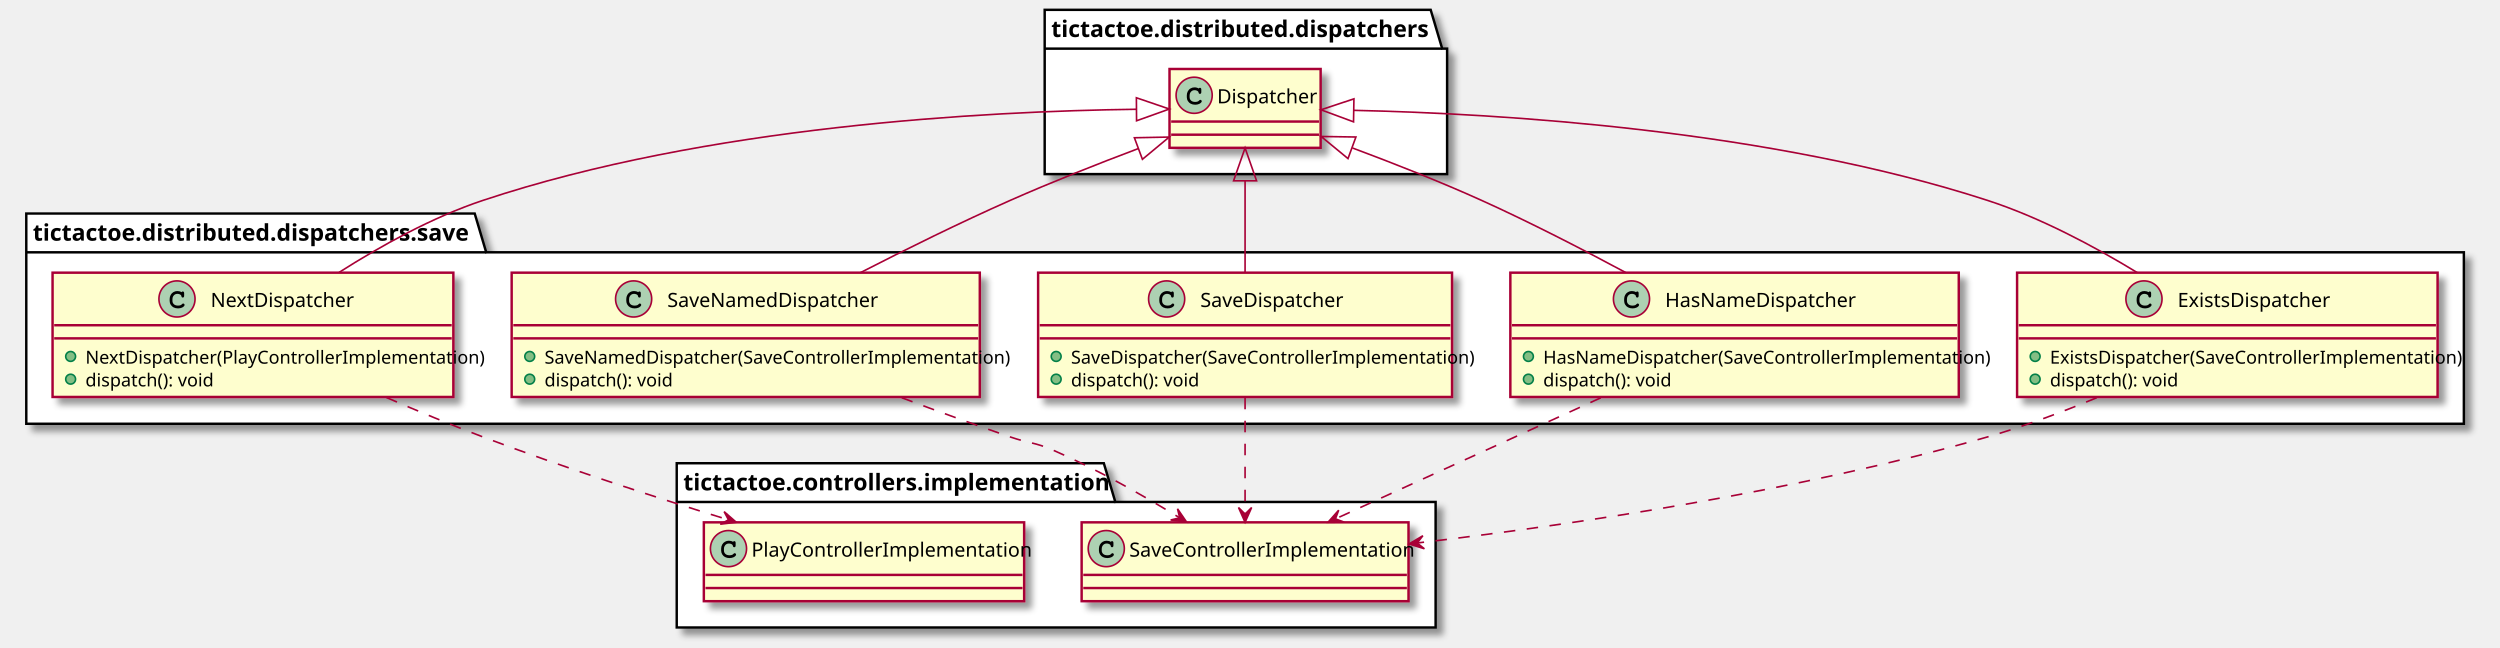
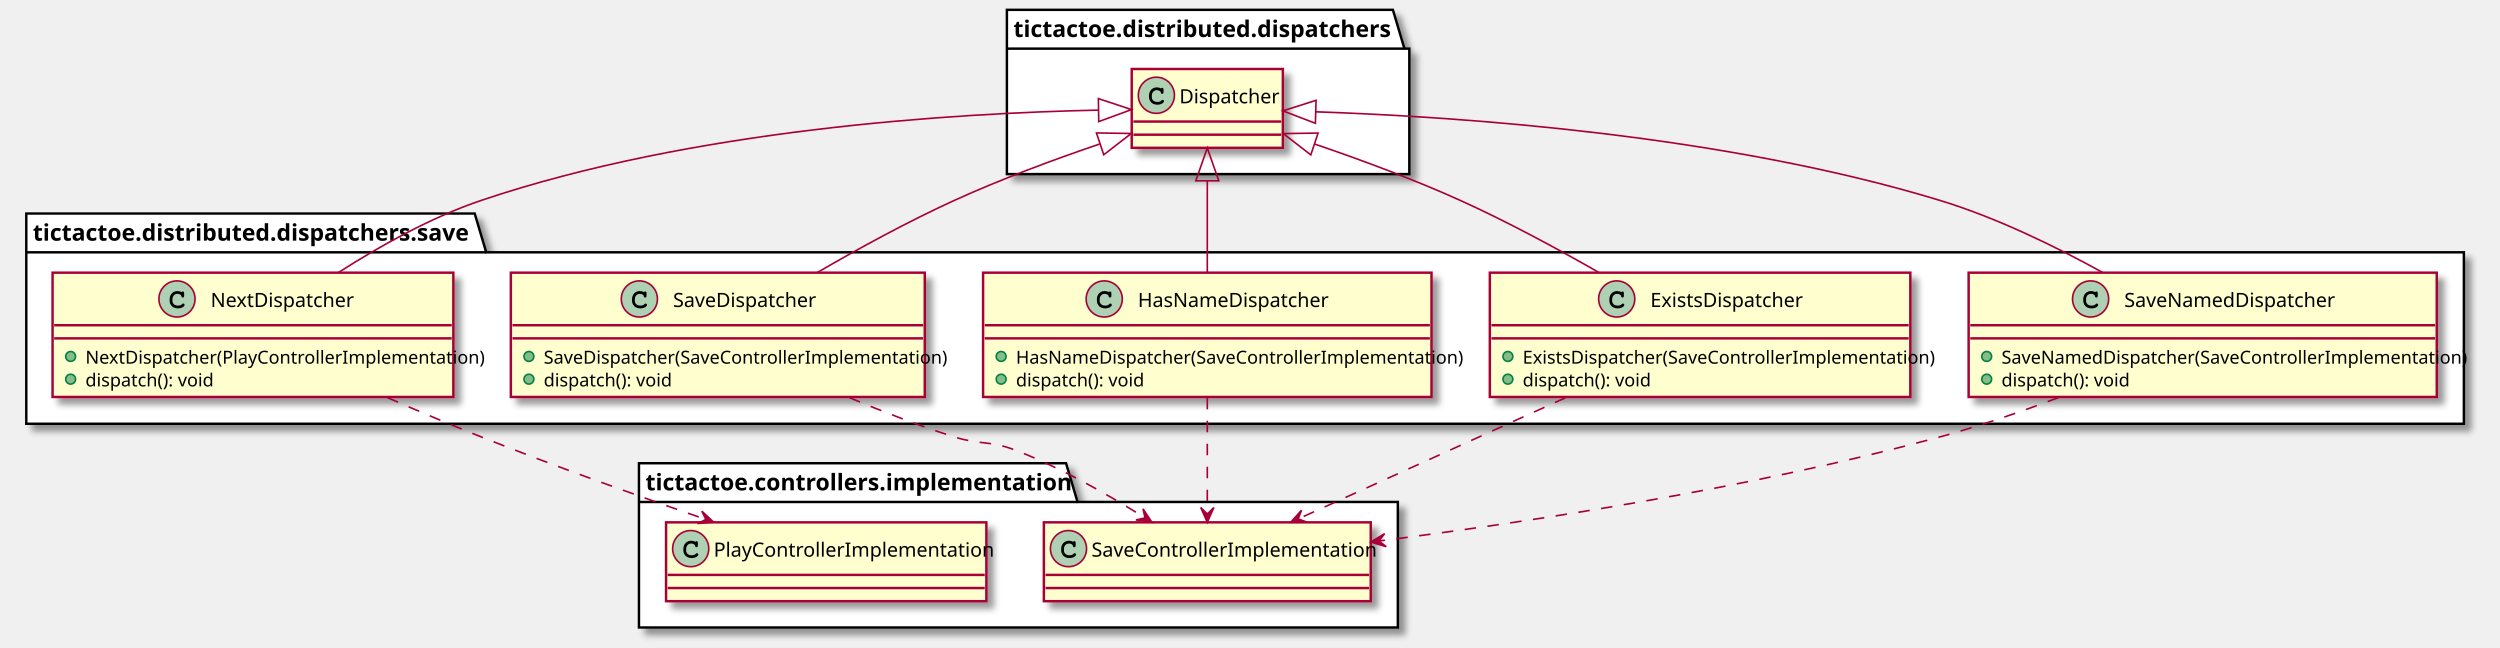
<svg xmlns="http://www.w3.org/2000/svg" contentScriptType="application/ecmascript" contentStyleType="text/css" height="394px" preserveAspectRatio="none" style="width:1522px;height:394px;" version="1.1" viewBox="0 0 1522 394" width="1522px" zoomAndPan="magnify">
  <defs>
    <filter height="300%" id="f1mx7uca6vzcs5" width="300%" x="-1" y="-1">
      <feGaussianBlur result="blurOut" stdDeviation="2.0" />
      <feColorMatrix in="blurOut" result="blurOut2" type="matrix" values="0 0 0 0 0 0 0 0 0 0 0 0 0 0 0 0 0 0 .4 0" />
      <feOffset dx="4.0" dy="4.0" in="blurOut2" result="blurOut3" />
      <feBlend in="SourceGraphic" in2="blurOut3" mode="normal" />
    </filter>
  </defs>
  <g>
    <polygon fill="#FFFFFF" filter="url(#f1mx7uca6vzcs5)" points="16,130,289,130,296,153.609,1500,153.609,1500,258,16,258,16,130" style="stroke: #000000; stroke-width: 1.5;" />
    <line style="stroke: #000000; stroke-width: 1.5;" x1="16" x2="296" y1="153.609" y2="153.609" />
    <text fill="#000000" font-family="sans-serif" font-size="14" font-weight="bold" lengthAdjust="spacingAndGlyphs" textLength="267" x="20" y="146.533">tictactoe.distributed.dispatchers.save</text>
-     <polygon fill="#FFFFFF" filter="url(#f1mx7uca6vzcs5)" points="636,6,871,6,878,29.609,881,29.609,881,106,636,106,636,6" style="stroke: #000000; stroke-width: 1.5;" />
-     <line style="stroke: #000000; stroke-width: 1.5;" x1="636" x2="878" y1="29.609" y2="29.609" />
-     <text fill="#000000" font-family="sans-serif" font-size="14" font-weight="bold" lengthAdjust="spacingAndGlyphs" textLength="229" x="640" y="22.533">tictactoe.distributed.dispatchers</text>
-     <polygon fill="#FFFFFF" filter="url(#f1mx7uca6vzcs5)" points="412,282,672,282,679,305.609,874,305.609,874,382,412,382,412,282" style="stroke: #000000; stroke-width: 1.5;" />
-     <line style="stroke: #000000; stroke-width: 1.5;" x1="412" x2="679" y1="305.609" y2="305.609" />
-     <text fill="#000000" font-family="sans-serif" font-size="14" font-weight="bold" lengthAdjust="spacingAndGlyphs" textLength="254" x="416" y="298.533">tictactoe.controllers.implementation</text>
-     <rect fill="#FEFECE" filter="url(#f1mx7uca6vzcs5)" height="75.672" id="tictactoe.distributed.dispatchers.save.ExistsDispatcher" style="stroke: #A80036; stroke-width: 1.5;" width="256" x="1228" y="166" />
-     <ellipse cx="1305.25" cy="182" fill="#ADD1B2" rx="11" ry="11" style="stroke: #A80036; stroke-width: 1.0;" />
-     <path d="M1308.016,177.875 Q1308.172,177.656 1308.359,177.547 Q1308.547,177.438 1308.766,177.438 Q1309.141,177.438 1309.375,177.703 Q1309.609,177.953 1309.609,178.562 L1309.609,180.016 Q1309.609,180.625 1309.375,180.891 Q1309.141,181.156 1308.766,181.156 Q1308.422,181.156 1308.219,180.953 Q1308.016,180.766 1307.906,180.25 Q1307.859,179.891 1307.672,179.703 Q1307.344,179.328 1306.734,179.109 Q1306.125,178.891 1305.5,178.891 Q1304.734,178.891 1304.094,179.219 Q1303.469,179.547 1302.969,180.297 Q1302.484,181.047 1302.484,182.078 L1302.484,183.172 Q1302.484,184.406 1303.375,185.234 Q1304.266,186.047 1305.859,186.047 Q1306.797,186.047 1307.453,185.797 Q1307.844,185.641 1308.266,185.203 Q1308.531,184.938 1308.672,184.859 Q1308.828,184.781 1309.031,184.781 Q1309.359,184.781 1309.609,185.047 Q1309.875,185.297 1309.875,185.641 Q1309.875,185.984 1309.531,186.391 Q1309.031,186.969 1308.234,187.297 Q1307.156,187.75 1305.859,187.75 Q1304.344,187.75 1303.141,187.125 Q1302.156,186.625 1301.469,185.562 Q1300.781,184.484 1300.781,183.203 L1300.781,182.047 Q1300.781,180.719 1301.391,179.578 Q1302.016,178.422 1303.109,177.812 Q1304.203,177.188 1305.438,177.188 Q1306.172,177.188 1306.812,177.359 Q1307.469,177.516 1308.016,177.875 Z " />
-     <text fill="#000000" font-family="sans-serif" font-size="12" lengthAdjust="spacingAndGlyphs" textLength="93" x="1325.75" y="186.91">ExistsDispatcher</text>
-     <line style="stroke: #A80036; stroke-width: 1.5;" x1="1229" x2="1483" y1="198" y2="198" />
-     <line style="stroke: #A80036; stroke-width: 1.5;" x1="1229" x2="1483" y1="206" y2="206" />
-     <ellipse cx="1239" cy="217" fill="#84BE84" rx="3" ry="3" style="stroke: #038048; stroke-width: 1.0;" />
-     <text fill="#000000" font-family="sans-serif" font-size="11" lengthAdjust="spacingAndGlyphs" textLength="230" x="1248" y="221.419">ExistsDispatcher(SaveControllerImplementation)</text>
-     <ellipse cx="1239" cy="230.836" fill="#84BE84" rx="3" ry="3" style="stroke: #038048; stroke-width: 1.0;" />
-     <text fill="#000000" font-family="sans-serif" font-size="11" lengthAdjust="spacingAndGlyphs" textLength="75" x="1248" y="235.255">dispatch(): void</text>
-     <rect fill="#FEFECE" filter="url(#f1mx7uca6vzcs5)" height="75.672" id="tictactoe.distributed.dispatchers.save.HasNameDispatcher" style="stroke: #A80036; stroke-width: 1.5;" width="273" x="919.5" y="166" />
-     <ellipse cx="993.25" cy="182" fill="#ADD1B2" rx="11" ry="11" style="stroke: #A80036; stroke-width: 1.0;" />
-     <path d="M996.016,177.875 Q996.172,177.656 996.359,177.547 Q996.547,177.438 996.766,177.438 Q997.141,177.438 997.375,177.703 Q997.609,177.953 997.609,178.562 L997.609,180.016 Q997.609,180.625 997.375,180.891 Q997.141,181.156 996.766,181.156 Q996.422,181.156 996.219,180.953 Q996.016,180.766 995.906,180.25 Q995.859,179.891 995.672,179.703 Q995.344,179.328 994.734,179.109 Q994.125,178.891 993.5,178.891 Q992.734,178.891 992.094,179.219 Q991.469,179.547 990.969,180.297 Q990.484,181.047 990.484,182.078 L990.484,183.172 Q990.484,184.406 991.375,185.234 Q992.266,186.047 993.859,186.047 Q994.797,186.047 995.453,185.797 Q995.844,185.641 996.266,185.203 Q996.531,184.938 996.672,184.859 Q996.828,184.781 997.031,184.781 Q997.359,184.781 997.609,185.047 Q997.875,185.297 997.875,185.641 Q997.875,185.984 997.531,186.391 Q997.031,186.969 996.234,187.297 Q995.156,187.75 993.859,187.75 Q992.344,187.75 991.141,187.125 Q990.156,186.625 989.469,185.562 Q988.781,184.484 988.781,183.203 L988.781,182.047 Q988.781,180.719 989.391,179.578 Q990.016,178.422 991.109,177.812 Q992.203,177.188 993.438,177.188 Q994.172,177.188 994.812,177.359 Q995.469,177.516 996.016,177.875 Z " />
-     <text fill="#000000" font-family="sans-serif" font-size="12" lengthAdjust="spacingAndGlyphs" textLength="117" x="1013.75" y="186.91">HasNameDispatcher</text>
-     <line style="stroke: #A80036; stroke-width: 1.5;" x1="920.5" x2="1191.5" y1="198" y2="198" />
-     <line style="stroke: #A80036; stroke-width: 1.5;" x1="920.5" x2="1191.5" y1="206" y2="206" />
-     <ellipse cx="930.5" cy="217" fill="#84BE84" rx="3" ry="3" style="stroke: #038048; stroke-width: 1.0;" />
-     <text fill="#000000" font-family="sans-serif" font-size="11" lengthAdjust="spacingAndGlyphs" textLength="247" x="939.5" y="221.419">HasNameDispatcher(SaveControllerImplementation)</text>
-     <ellipse cx="930.5" cy="230.836" fill="#84BE84" rx="3" ry="3" style="stroke: #038048; stroke-width: 1.0;" />
-     <text fill="#000000" font-family="sans-serif" font-size="11" lengthAdjust="spacingAndGlyphs" textLength="75" x="939.5" y="235.255">dispatch(): void</text>
+     <polygon fill="#FFFFFF" filter="url(#f1mx7uca6vzcs5)" points="613,6,848,6,855,29.609,858,29.609,858,106,613,106,613,6" style="stroke: #000000; stroke-width: 1.5;" />
+     <line style="stroke: #000000; stroke-width: 1.5;" x1="613" x2="855" y1="29.609" y2="29.609" />
+     <text fill="#000000" font-family="sans-serif" font-size="14" font-weight="bold" lengthAdjust="spacingAndGlyphs" textLength="229" x="617" y="22.533">tictactoe.distributed.dispatchers</text>
+     <polygon fill="#FFFFFF" filter="url(#f1mx7uca6vzcs5)" points="389,282,649,282,656,305.609,851,305.609,851,382,389,382,389,282" style="stroke: #000000; stroke-width: 1.5;" />
+     <line style="stroke: #000000; stroke-width: 1.5;" x1="389" x2="656" y1="305.609" y2="305.609" />
+     <text fill="#000000" font-family="sans-serif" font-size="14" font-weight="bold" lengthAdjust="spacingAndGlyphs" textLength="254" x="393" y="298.533">tictactoe.controllers.implementation</text>
+     <rect fill="#FEFECE" filter="url(#f1mx7uca6vzcs5)" height="75.672" id="tictactoe.distributed.dispatchers.save.ExistsDispatcher" style="stroke: #A80036; stroke-width: 1.5;" width="256" x="907" y="166" />
+     <ellipse cx="984.25" cy="182" fill="#ADD1B2" rx="11" ry="11" style="stroke: #A80036; stroke-width: 1.0;" />
+     <path d="M987.016,177.875 Q987.172,177.656 987.359,177.547 Q987.547,177.438 987.766,177.438 Q988.141,177.438 988.375,177.703 Q988.609,177.953 988.609,178.562 L988.609,180.016 Q988.609,180.625 988.375,180.891 Q988.141,181.156 987.766,181.156 Q987.422,181.156 987.219,180.953 Q987.016,180.766 986.906,180.25 Q986.859,179.891 986.672,179.703 Q986.344,179.328 985.734,179.109 Q985.125,178.891 984.5,178.891 Q983.734,178.891 983.094,179.219 Q982.469,179.547 981.969,180.297 Q981.484,181.047 981.484,182.078 L981.484,183.172 Q981.484,184.406 982.375,185.234 Q983.266,186.047 984.859,186.047 Q985.797,186.047 986.453,185.797 Q986.844,185.641 987.266,185.203 Q987.531,184.938 987.672,184.859 Q987.828,184.781 988.031,184.781 Q988.359,184.781 988.609,185.047 Q988.875,185.297 988.875,185.641 Q988.875,185.984 988.531,186.391 Q988.031,186.969 987.234,187.297 Q986.156,187.75 984.859,187.75 Q983.344,187.75 982.141,187.125 Q981.156,186.625 980.469,185.562 Q979.781,184.484 979.781,183.203 L979.781,182.047 Q979.781,180.719 980.391,179.578 Q981.016,178.422 982.109,177.812 Q983.203,177.188 984.438,177.188 Q985.172,177.188 985.812,177.359 Q986.469,177.516 987.016,177.875 Z " />
+     <text fill="#000000" font-family="sans-serif" font-size="12" lengthAdjust="spacingAndGlyphs" textLength="93" x="1004.75" y="186.91">ExistsDispatcher</text>
+     <line style="stroke: #A80036; stroke-width: 1.5;" x1="908" x2="1162" y1="198" y2="198" />
+     <line style="stroke: #A80036; stroke-width: 1.5;" x1="908" x2="1162" y1="206" y2="206" />
+     <ellipse cx="918" cy="217" fill="#84BE84" rx="3" ry="3" style="stroke: #038048; stroke-width: 1.0;" />
+     <text fill="#000000" font-family="sans-serif" font-size="11" lengthAdjust="spacingAndGlyphs" textLength="230" x="927" y="221.419">ExistsDispatcher(SaveControllerImplementation)</text>
+     <ellipse cx="918" cy="230.836" fill="#84BE84" rx="3" ry="3" style="stroke: #038048; stroke-width: 1.0;" />
+     <text fill="#000000" font-family="sans-serif" font-size="11" lengthAdjust="spacingAndGlyphs" textLength="75" x="927" y="235.255">dispatch(): void</text>
+     <rect fill="#FEFECE" filter="url(#f1mx7uca6vzcs5)" height="75.672" id="tictactoe.distributed.dispatchers.save.HasNameDispatcher" style="stroke: #A80036; stroke-width: 1.5;" width="273" x="598.5" y="166" />
+     <ellipse cx="672.25" cy="182" fill="#ADD1B2" rx="11" ry="11" style="stroke: #A80036; stroke-width: 1.0;" />
+     <path d="M675.016,177.875 Q675.172,177.656 675.359,177.547 Q675.547,177.438 675.766,177.438 Q676.141,177.438 676.375,177.703 Q676.609,177.953 676.609,178.562 L676.609,180.016 Q676.609,180.625 676.375,180.891 Q676.141,181.156 675.766,181.156 Q675.422,181.156 675.219,180.953 Q675.016,180.766 674.906,180.25 Q674.859,179.891 674.672,179.703 Q674.344,179.328 673.734,179.109 Q673.125,178.891 672.5,178.891 Q671.734,178.891 671.094,179.219 Q670.469,179.547 669.969,180.297 Q669.484,181.047 669.484,182.078 L669.484,183.172 Q669.484,184.406 670.375,185.234 Q671.266,186.047 672.859,186.047 Q673.797,186.047 674.453,185.797 Q674.844,185.641 675.266,185.203 Q675.531,184.938 675.672,184.859 Q675.828,184.781 676.031,184.781 Q676.359,184.781 676.609,185.047 Q676.875,185.297 676.875,185.641 Q676.875,185.984 676.531,186.391 Q676.031,186.969 675.234,187.297 Q674.156,187.75 672.859,187.75 Q671.344,187.75 670.141,187.125 Q669.156,186.625 668.469,185.562 Q667.781,184.484 667.781,183.203 L667.781,182.047 Q667.781,180.719 668.391,179.578 Q669.016,178.422 670.109,177.812 Q671.203,177.188 672.438,177.188 Q673.172,177.188 673.812,177.359 Q674.469,177.516 675.016,177.875 Z " />
+     <text fill="#000000" font-family="sans-serif" font-size="12" lengthAdjust="spacingAndGlyphs" textLength="117" x="692.75" y="186.91">HasNameDispatcher</text>
+     <line style="stroke: #A80036; stroke-width: 1.5;" x1="599.5" x2="870.5" y1="198" y2="198" />
+     <line style="stroke: #A80036; stroke-width: 1.5;" x1="599.5" x2="870.5" y1="206" y2="206" />
+     <ellipse cx="609.5" cy="217" fill="#84BE84" rx="3" ry="3" style="stroke: #038048; stroke-width: 1.0;" />
+     <text fill="#000000" font-family="sans-serif" font-size="11" lengthAdjust="spacingAndGlyphs" textLength="247" x="618.5" y="221.419">HasNameDispatcher(SaveControllerImplementation)</text>
+     <ellipse cx="609.5" cy="230.836" fill="#84BE84" rx="3" ry="3" style="stroke: #038048; stroke-width: 1.0;" />
+     <text fill="#000000" font-family="sans-serif" font-size="11" lengthAdjust="spacingAndGlyphs" textLength="75" x="618.5" y="235.255">dispatch(): void</text>
    <rect fill="#FEFECE" filter="url(#f1mx7uca6vzcs5)" height="75.672" id="tictactoe.distributed.dispatchers.save.NextDispatcher" style="stroke: #A80036; stroke-width: 1.5;" width="244" x="32" y="166" />
    <ellipse cx="107.75" cy="182" fill="#ADD1B2" rx="11" ry="11" style="stroke: #A80036; stroke-width: 1.0;" />
    <path d="M110.516,177.875 Q110.672,177.656 110.859,177.547 Q111.047,177.438 111.266,177.438 Q111.641,177.438 111.875,177.703 Q112.109,177.953 112.109,178.562 L112.109,180.016 Q112.109,180.625 111.875,180.891 Q111.641,181.156 111.266,181.156 Q110.922,181.156 110.719,180.953 Q110.516,180.766 110.406,180.25 Q110.359,179.891 110.172,179.703 Q109.844,179.328 109.234,179.109 Q108.625,178.891 108,178.891 Q107.234,178.891 106.594,179.219 Q105.969,179.547 105.469,180.297 Q104.984,181.047 104.984,182.078 L104.984,183.172 Q104.984,184.406 105.875,185.234 Q106.766,186.047 108.359,186.047 Q109.297,186.047 109.953,185.797 Q110.344,185.641 110.766,185.203 Q111.031,184.938 111.172,184.859 Q111.328,184.781 111.531,184.781 Q111.859,184.781 112.109,185.047 Q112.375,185.297 112.375,185.641 Q112.375,185.984 112.031,186.391 Q111.531,186.969 110.734,187.297 Q109.656,187.75 108.359,187.75 Q106.844,187.75 105.641,187.125 Q104.656,186.625 103.969,185.562 Q103.281,184.484 103.281,183.203 L103.281,182.047 Q103.281,180.719 103.891,179.578 Q104.516,178.422 105.609,177.812 Q106.703,177.188 107.938,177.188 Q108.672,177.188 109.312,177.359 Q109.969,177.516 110.516,177.875 Z " />
    <text fill="#000000" font-family="sans-serif" font-size="12" lengthAdjust="spacingAndGlyphs" textLength="84" x="128.25" y="186.91">NextDispatcher</text>
    <line style="stroke: #A80036; stroke-width: 1.5;" x1="33" x2="275" y1="198" y2="198" />
    <line style="stroke: #A80036; stroke-width: 1.5;" x1="33" x2="275" y1="206" y2="206" />
    <ellipse cx="43" cy="217" fill="#84BE84" rx="3" ry="3" style="stroke: #038048; stroke-width: 1.0;" />
    <text fill="#000000" font-family="sans-serif" font-size="11" lengthAdjust="spacingAndGlyphs" textLength="218" x="52" y="221.419">NextDispatcher(PlayControllerImplementation)</text>
    <ellipse cx="43" cy="230.836" fill="#84BE84" rx="3" ry="3" style="stroke: #038048; stroke-width: 1.0;" />
    <text fill="#000000" font-family="sans-serif" font-size="11" lengthAdjust="spacingAndGlyphs" textLength="75" x="52" y="235.255">dispatch(): void</text>
-     <rect fill="#FEFECE" filter="url(#f1mx7uca6vzcs5)" height="75.672" id="tictactoe.distributed.dispatchers.save.SaveDispatcher" style="stroke: #A80036; stroke-width: 1.5;" width="252" x="632" y="166" />
-     <ellipse cx="710.25" cy="182" fill="#ADD1B2" rx="11" ry="11" style="stroke: #A80036; stroke-width: 1.0;" />
-     <path d="M713.016,177.875 Q713.172,177.656 713.359,177.547 Q713.547,177.438 713.766,177.438 Q714.141,177.438 714.375,177.703 Q714.609,177.953 714.609,178.562 L714.609,180.016 Q714.609,180.625 714.375,180.891 Q714.141,181.156 713.766,181.156 Q713.422,181.156 713.219,180.953 Q713.016,180.766 712.906,180.25 Q712.859,179.891 712.672,179.703 Q712.344,179.328 711.734,179.109 Q711.125,178.891 710.5,178.891 Q709.734,178.891 709.094,179.219 Q708.469,179.547 707.969,180.297 Q707.484,181.047 707.484,182.078 L707.484,183.172 Q707.484,184.406 708.375,185.234 Q709.266,186.047 710.859,186.047 Q711.797,186.047 712.453,185.797 Q712.844,185.641 713.266,185.203 Q713.531,184.938 713.672,184.859 Q713.828,184.781 714.031,184.781 Q714.359,184.781 714.609,185.047 Q714.875,185.297 714.875,185.641 Q714.875,185.984 714.531,186.391 Q714.031,186.969 713.234,187.297 Q712.156,187.75 710.859,187.75 Q709.344,187.75 708.141,187.125 Q707.156,186.625 706.469,185.562 Q705.781,184.484 705.781,183.203 L705.781,182.047 Q705.781,180.719 706.391,179.578 Q707.016,178.422 708.109,177.812 Q709.203,177.188 710.438,177.188 Q711.172,177.188 711.812,177.359 Q712.469,177.516 713.016,177.875 Z " />
-     <text fill="#000000" font-family="sans-serif" font-size="12" lengthAdjust="spacingAndGlyphs" textLength="87" x="730.75" y="186.91">SaveDispatcher</text>
-     <line style="stroke: #A80036; stroke-width: 1.5;" x1="633" x2="883" y1="198" y2="198" />
-     <line style="stroke: #A80036; stroke-width: 1.5;" x1="633" x2="883" y1="206" y2="206" />
-     <ellipse cx="643" cy="217" fill="#84BE84" rx="3" ry="3" style="stroke: #038048; stroke-width: 1.0;" />
-     <text fill="#000000" font-family="sans-serif" font-size="11" lengthAdjust="spacingAndGlyphs" textLength="226" x="652" y="221.419">SaveDispatcher(SaveControllerImplementation)</text>
-     <ellipse cx="643" cy="230.836" fill="#84BE84" rx="3" ry="3" style="stroke: #038048; stroke-width: 1.0;" />
-     <text fill="#000000" font-family="sans-serif" font-size="11" lengthAdjust="spacingAndGlyphs" textLength="75" x="652" y="235.255">dispatch(): void</text>
-     <rect fill="#FEFECE" filter="url(#f1mx7uca6vzcs5)" height="75.672" id="tictactoe.distributed.dispatchers.save.SaveNamedDispatcher" style="stroke: #A80036; stroke-width: 1.5;" width="285" x="311.5" y="166" />
-     <ellipse cx="385.75" cy="182" fill="#ADD1B2" rx="11" ry="11" style="stroke: #A80036; stroke-width: 1.0;" />
-     <path d="M388.516,177.875 Q388.672,177.656 388.859,177.547 Q389.047,177.438 389.266,177.438 Q389.641,177.438 389.875,177.703 Q390.109,177.953 390.109,178.562 L390.109,180.016 Q390.109,180.625 389.875,180.891 Q389.641,181.156 389.266,181.156 Q388.922,181.156 388.719,180.953 Q388.516,180.766 388.406,180.25 Q388.359,179.891 388.172,179.703 Q387.844,179.328 387.234,179.109 Q386.625,178.891 386,178.891 Q385.234,178.891 384.594,179.219 Q383.969,179.547 383.469,180.297 Q382.984,181.047 382.984,182.078 L382.984,183.172 Q382.984,184.406 383.875,185.234 Q384.766,186.047 386.359,186.047 Q387.297,186.047 387.953,185.797 Q388.344,185.641 388.766,185.203 Q389.031,184.938 389.172,184.859 Q389.328,184.781 389.531,184.781 Q389.859,184.781 390.109,185.047 Q390.375,185.297 390.375,185.641 Q390.375,185.984 390.031,186.391 Q389.531,186.969 388.734,187.297 Q387.656,187.75 386.359,187.75 Q384.844,187.75 383.641,187.125 Q382.656,186.625 381.969,185.562 Q381.281,184.484 381.281,183.203 L381.281,182.047 Q381.281,180.719 381.891,179.578 Q382.516,178.422 383.609,177.812 Q384.703,177.188 385.938,177.188 Q386.672,177.188 387.312,177.359 Q387.969,177.516 388.516,177.875 Z " />
-     <text fill="#000000" font-family="sans-serif" font-size="12" lengthAdjust="spacingAndGlyphs" textLength="128" x="406.25" y="186.91">SaveNamedDispatcher</text>
-     <line style="stroke: #A80036; stroke-width: 1.5;" x1="312.5" x2="595.5" y1="198" y2="198" />
-     <line style="stroke: #A80036; stroke-width: 1.5;" x1="312.5" x2="595.5" y1="206" y2="206" />
-     <ellipse cx="322.5" cy="217" fill="#84BE84" rx="3" ry="3" style="stroke: #038048; stroke-width: 1.0;" />
-     <text fill="#000000" font-family="sans-serif" font-size="11" lengthAdjust="spacingAndGlyphs" textLength="259" x="331.5" y="221.419">SaveNamedDispatcher(SaveControllerImplementation)</text>
-     <ellipse cx="322.5" cy="230.836" fill="#84BE84" rx="3" ry="3" style="stroke: #038048; stroke-width: 1.0;" />
-     <text fill="#000000" font-family="sans-serif" font-size="11" lengthAdjust="spacingAndGlyphs" textLength="75" x="331.5" y="235.255">dispatch(): void</text>
-     <rect fill="#FEFECE" filter="url(#f1mx7uca6vzcs5)" height="48" id="tictactoe.distributed.dispatchers.Dispatcher" style="stroke: #A80036; stroke-width: 1.5;" width="92" x="712" y="42" />
-     <ellipse cx="727" cy="58" fill="#ADD1B2" rx="11" ry="11" style="stroke: #A80036; stroke-width: 1.0;" />
-     <path d="M729.766,53.875 Q729.922,53.656 730.109,53.547 Q730.297,53.438 730.516,53.438 Q730.891,53.438 731.125,53.703 Q731.359,53.953 731.359,54.562 L731.359,56.016 Q731.359,56.625 731.125,56.891 Q730.891,57.156 730.516,57.156 Q730.172,57.156 729.969,56.953 Q729.766,56.766 729.656,56.25 Q729.609,55.891 729.422,55.703 Q729.094,55.328 728.484,55.109 Q727.875,54.891 727.25,54.891 Q726.484,54.891 725.844,55.219 Q725.219,55.547 724.719,56.297 Q724.234,57.047 724.234,58.078 L724.234,59.172 Q724.234,60.406 725.125,61.234 Q726.016,62.047 727.609,62.047 Q728.547,62.047 729.203,61.797 Q729.594,61.641 730.016,61.203 Q730.281,60.938 730.422,60.859 Q730.578,60.781 730.781,60.781 Q731.109,60.781 731.359,61.047 Q731.625,61.297 731.625,61.641 Q731.625,61.984 731.281,62.391 Q730.781,62.969 729.984,63.297 Q728.906,63.75 727.609,63.75 Q726.094,63.75 724.891,63.125 Q723.906,62.625 723.219,61.562 Q722.531,60.484 722.531,59.203 L722.531,58.047 Q722.531,56.719 723.141,55.578 Q723.766,54.422 724.859,53.812 Q725.953,53.188 727.188,53.188 Q727.922,53.188 728.562,53.359 Q729.219,53.516 729.766,53.875 Z " />
-     <text fill="#000000" font-family="sans-serif" font-size="12" lengthAdjust="spacingAndGlyphs" textLength="60" x="741" y="62.91">Dispatcher</text>
-     <line style="stroke: #A80036; stroke-width: 1.5;" x1="713" x2="803" y1="74" y2="74" />
-     <line style="stroke: #A80036; stroke-width: 1.5;" x1="713" x2="803" y1="82" y2="82" />
-     <rect fill="#FEFECE" filter="url(#f1mx7uca6vzcs5)" height="48" id="tictactoe.controllers.implementation.SaveControllerImplementation" style="stroke: #A80036; stroke-width: 1.5;" width="199" x="658.5" y="318" />
-     <ellipse cx="673.5" cy="334" fill="#ADD1B2" rx="11" ry="11" style="stroke: #A80036; stroke-width: 1.0;" />
-     <path d="M676.266,329.875 Q676.422,329.656 676.609,329.547 Q676.797,329.438 677.016,329.438 Q677.391,329.438 677.625,329.703 Q677.859,329.953 677.859,330.562 L677.859,332.016 Q677.859,332.625 677.625,332.891 Q677.391,333.156 677.016,333.156 Q676.672,333.156 676.469,332.953 Q676.266,332.766 676.156,332.25 Q676.109,331.891 675.922,331.703 Q675.594,331.328 674.984,331.109 Q674.375,330.891 673.75,330.891 Q672.984,330.891 672.344,331.219 Q671.719,331.547 671.219,332.297 Q670.734,333.047 670.734,334.078 L670.734,335.172 Q670.734,336.406 671.625,337.234 Q672.516,338.047 674.109,338.047 Q675.047,338.047 675.703,337.797 Q676.094,337.641 676.516,337.203 Q676.781,336.938 676.922,336.859 Q677.078,336.781 677.281,336.781 Q677.609,336.781 677.859,337.047 Q678.125,337.297 678.125,337.641 Q678.125,337.984 677.781,338.391 Q677.281,338.969 676.484,339.297 Q675.406,339.75 674.109,339.75 Q672.594,339.75 671.391,339.125 Q670.406,338.625 669.719,337.562 Q669.031,336.484 669.031,335.203 L669.031,334.047 Q669.031,332.719 669.641,331.578 Q670.266,330.422 671.359,329.812 Q672.453,329.188 673.688,329.188 Q674.422,329.188 675.062,329.359 Q675.719,329.516 676.266,329.875 Z " />
-     <text fill="#000000" font-family="sans-serif" font-size="12" lengthAdjust="spacingAndGlyphs" textLength="167" x="687.5" y="338.91">SaveControllerImplementation</text>
-     <line style="stroke: #A80036; stroke-width: 1.5;" x1="659.5" x2="856.5" y1="350" y2="350" />
-     <line style="stroke: #A80036; stroke-width: 1.5;" x1="659.5" x2="856.5" y1="358" y2="358" />
-     <rect fill="#FEFECE" filter="url(#f1mx7uca6vzcs5)" height="48" id="tictactoe.controllers.implementation.PlayControllerImplementation" style="stroke: #A80036; stroke-width: 1.5;" width="195" x="428.5" y="318" />
-     <ellipse cx="443.5" cy="334" fill="#ADD1B2" rx="11" ry="11" style="stroke: #A80036; stroke-width: 1.0;" />
-     <path d="M446.266,329.875 Q446.422,329.656 446.609,329.547 Q446.797,329.438 447.016,329.438 Q447.391,329.438 447.625,329.703 Q447.859,329.953 447.859,330.562 L447.859,332.016 Q447.859,332.625 447.625,332.891 Q447.391,333.156 447.016,333.156 Q446.672,333.156 446.469,332.953 Q446.266,332.766 446.156,332.25 Q446.109,331.891 445.922,331.703 Q445.594,331.328 444.984,331.109 Q444.375,330.891 443.75,330.891 Q442.984,330.891 442.344,331.219 Q441.719,331.547 441.219,332.297 Q440.734,333.047 440.734,334.078 L440.734,335.172 Q440.734,336.406 441.625,337.234 Q442.516,338.047 444.109,338.047 Q445.047,338.047 445.703,337.797 Q446.094,337.641 446.516,337.203 Q446.781,336.938 446.922,336.859 Q447.078,336.781 447.281,336.781 Q447.609,336.781 447.859,337.047 Q448.125,337.297 448.125,337.641 Q448.125,337.984 447.781,338.391 Q447.281,338.969 446.484,339.297 Q445.406,339.75 444.109,339.75 Q442.594,339.75 441.391,339.125 Q440.406,338.625 439.719,337.562 Q439.031,336.484 439.031,335.203 L439.031,334.047 Q439.031,332.719 439.641,331.578 Q440.266,330.422 441.359,329.812 Q442.453,329.188 443.688,329.188 Q444.422,329.188 445.062,329.359 Q445.719,329.516 446.266,329.875 Z " />
-     <text fill="#000000" font-family="sans-serif" font-size="12" lengthAdjust="spacingAndGlyphs" textLength="163" x="457.5" y="338.91">PlayControllerImplementation</text>
-     <line style="stroke: #A80036; stroke-width: 1.5;" x1="429.5" x2="622.5" y1="350" y2="350" />
-     <line style="stroke: #A80036; stroke-width: 1.5;" x1="429.5" x2="622.5" y1="358" y2="358" />
-     <path d="M824.219,67.178 C913.839,69.174 1077.74,79.079 1210,122 C1241.84,132.334 1274.67,149.832 1301.12,165.925 " fill="none" id="tictactoe.distributed.dispatchers.Dispatcher&lt;-tictactoe.distributed.dispatchers.save.ExistsDispatcher" style="stroke: #A80036; stroke-width: 1.0;" />
-     <polygon fill="none" points="824.03,74.176,804.152,66.837,824.268,60.178,824.03,74.176" style="stroke: #A80036; stroke-width: 1.0;" />
-     <path d="M1276.49,242.127 C1255.24,250.965 1232.04,259.659 1210,266 C1093.52,299.506 955.574,319.696 862.977,330.552 " fill="none" id="tictactoe.distributed.dispatchers.save.ExistsDispatcher-&gt;tictactoe.controllers.implementation.SaveControllerImplementation" style="stroke: #A80036; stroke-width: 1.0; stroke-dasharray: 7.0,7.0;" />
-     <polygon fill="#A80036" points="857.775,331.157,867.177,334.092,862.742,330.58,866.253,326.145,857.775,331.157" style="stroke: #A80036; stroke-width: 1.0;" />
-     <path d="M823.361,90.083 C848.248,99.361 876.697,110.563 902,122 C931.317,135.252 962.893,151.496 989.776,165.95 " fill="none" id="tictactoe.distributed.dispatchers.Dispatcher&lt;-tictactoe.distributed.dispatchers.save.HasNameDispatcher" style="stroke: #A80036; stroke-width: 1.0;" />
-     <polygon fill="none" points="820.659,96.548,804.294,83.088,825.482,83.405,820.659,96.548" style="stroke: #A80036; stroke-width: 1.0;" />
-     <path d="M974.57,242.163 C923.255,265.581 858.375,295.191 813.065,315.87 " fill="none" id="tictactoe.distributed.dispatchers.save.HasNameDispatcher-&gt;tictactoe.controllers.implementation.SaveControllerImplementation" style="stroke: #A80036; stroke-width: 1.0; stroke-dasharray: 7.0,7.0;" />
-     <polygon fill="#A80036" points="808.467,317.968,818.315,317.868,813.015,315.891,814.992,310.591,808.467,317.968" style="stroke: #A80036; stroke-width: 1.0;" />
-     <path d="M691.649,66.528 C599.916,67.726 430.244,76.661 294,122 C263.226,132.241 231.723,149.729 206.413,165.84 " fill="none" id="tictactoe.distributed.dispatchers.Dispatcher&lt;-tictactoe.distributed.dispatchers.save.NextDispatcher" style="stroke: #A80036; stroke-width: 1.0;" />
-     <polygon fill="none" points="691.831,59.527,711.883,66.375,691.937,73.526,691.831,59.527" style="stroke: #A80036; stroke-width: 1.0;" />
-     <path d="M235.248,242.006 C254.37,250.267 274.783,258.727 294,266 C342.989,284.54 398.824,302.68 443.44,316.475 " fill="none" id="tictactoe.distributed.dispatchers.save.NextDispatcher-&gt;tictactoe.controllers.implementation.PlayControllerImplementation" style="stroke: #A80036; stroke-width: 1.0; stroke-dasharray: 7.0,7.0;" />
-     <polygon fill="#A80036" points="448.272,317.965,440.851,311.489,443.494,316.491,438.493,319.134,448.272,317.965" style="stroke: #A80036; stroke-width: 1.0;" />
-     <path d="M758,110.208 C758,128.133 758,148.72 758,165.941 " fill="none" id="tictactoe.distributed.dispatchers.Dispatcher&lt;-tictactoe.distributed.dispatchers.save.SaveDispatcher" style="stroke: #A80036; stroke-width: 1.0;" />
-     <polygon fill="none" points="751,110.071,758,90.071,765,110.071,751,110.071" style="stroke: #A80036; stroke-width: 1.0;" />
-     <path d="M758,242.163 C758,264.493 758,292.453 758,312.931 " fill="none" id="tictactoe.distributed.dispatchers.save.SaveDispatcher-&gt;tictactoe.controllers.implementation.SaveControllerImplementation" style="stroke: #A80036; stroke-width: 1.0; stroke-dasharray: 7.0,7.0;" />
-     <polygon fill="#A80036" points="758,317.968,762,308.968,758,312.968,754,308.968,758,317.968" style="stroke: #A80036; stroke-width: 1.0;" />
-     <path d="M692.929,90.474 C668.296,99.764 640.143,110.873 615,122 C584.671,135.423 551.855,151.617 523.811,165.986 " fill="none" id="tictactoe.distributed.dispatchers.Dispatcher&lt;-tictactoe.distributed.dispatchers.save.SaveNamedDispatcher" style="stroke: #A80036; stroke-width: 1.0;" />
-     <polygon fill="none" points="690.619,83.864,711.804,83.447,695.503,96.985,690.619,83.864" style="stroke: #A80036; stroke-width: 1.0;" />
-     <path d="M548.985,242.135 C570.592,250.262 593.512,258.632 615,266 C626.437,269.922 629.908,269.189 641,274 C667.675,285.571 696.01,301.688 718.114,315.214 " fill="none" id="tictactoe.distributed.dispatchers.save.SaveNamedDispatcher-&gt;tictactoe.controllers.implementation.SaveControllerImplementation" style="stroke: #A80036; stroke-width: 1.0; stroke-dasharray: 7.0,7.0;" />
-     <polygon fill="#A80036" points="722.449,317.883,716.882,309.759,718.191,315.262,712.688,316.571,722.449,317.883" style="stroke: #A80036; stroke-width: 1.0;" />
+     <rect fill="#FEFECE" filter="url(#f1mx7uca6vzcs5)" height="75.672" id="tictactoe.distributed.dispatchers.save.SaveDispatcher" style="stroke: #A80036; stroke-width: 1.5;" width="252" x="311" y="166" />
+     <ellipse cx="389.25" cy="182" fill="#ADD1B2" rx="11" ry="11" style="stroke: #A80036; stroke-width: 1.0;" />
+     <path d="M392.016,177.875 Q392.172,177.656 392.359,177.547 Q392.547,177.438 392.766,177.438 Q393.141,177.438 393.375,177.703 Q393.609,177.953 393.609,178.562 L393.609,180.016 Q393.609,180.625 393.375,180.891 Q393.141,181.156 392.766,181.156 Q392.422,181.156 392.219,180.953 Q392.016,180.766 391.906,180.25 Q391.859,179.891 391.672,179.703 Q391.344,179.328 390.734,179.109 Q390.125,178.891 389.5,178.891 Q388.734,178.891 388.094,179.219 Q387.469,179.547 386.969,180.297 Q386.484,181.047 386.484,182.078 L386.484,183.172 Q386.484,184.406 387.375,185.234 Q388.266,186.047 389.859,186.047 Q390.797,186.047 391.453,185.797 Q391.844,185.641 392.266,185.203 Q392.531,184.938 392.672,184.859 Q392.828,184.781 393.031,184.781 Q393.359,184.781 393.609,185.047 Q393.875,185.297 393.875,185.641 Q393.875,185.984 393.531,186.391 Q393.031,186.969 392.234,187.297 Q391.156,187.75 389.859,187.75 Q388.344,187.75 387.141,187.125 Q386.156,186.625 385.469,185.562 Q384.781,184.484 384.781,183.203 L384.781,182.047 Q384.781,180.719 385.391,179.578 Q386.016,178.422 387.109,177.812 Q388.203,177.188 389.438,177.188 Q390.172,177.188 390.812,177.359 Q391.469,177.516 392.016,177.875 Z " />
+     <text fill="#000000" font-family="sans-serif" font-size="12" lengthAdjust="spacingAndGlyphs" textLength="87" x="409.75" y="186.91">SaveDispatcher</text>
+     <line style="stroke: #A80036; stroke-width: 1.5;" x1="312" x2="562" y1="198" y2="198" />
+     <line style="stroke: #A80036; stroke-width: 1.5;" x1="312" x2="562" y1="206" y2="206" />
+     <ellipse cx="322" cy="217" fill="#84BE84" rx="3" ry="3" style="stroke: #038048; stroke-width: 1.0;" />
+     <text fill="#000000" font-family="sans-serif" font-size="11" lengthAdjust="spacingAndGlyphs" textLength="226" x="331" y="221.419">SaveDispatcher(SaveControllerImplementation)</text>
+     <ellipse cx="322" cy="230.836" fill="#84BE84" rx="3" ry="3" style="stroke: #038048; stroke-width: 1.0;" />
+     <text fill="#000000" font-family="sans-serif" font-size="11" lengthAdjust="spacingAndGlyphs" textLength="75" x="331" y="235.255">dispatch(): void</text>
+     <rect fill="#FEFECE" filter="url(#f1mx7uca6vzcs5)" height="75.672" id="tictactoe.distributed.dispatchers.save.SaveNamedDispatcher" style="stroke: #A80036; stroke-width: 1.5;" width="285" x="1198.5" y="166" />
+     <ellipse cx="1272.75" cy="182" fill="#ADD1B2" rx="11" ry="11" style="stroke: #A80036; stroke-width: 1.0;" />
+     <path d="M1275.516,177.875 Q1275.672,177.656 1275.859,177.547 Q1276.047,177.438 1276.266,177.438 Q1276.641,177.438 1276.875,177.703 Q1277.109,177.953 1277.109,178.562 L1277.109,180.016 Q1277.109,180.625 1276.875,180.891 Q1276.641,181.156 1276.266,181.156 Q1275.922,181.156 1275.719,180.953 Q1275.516,180.766 1275.406,180.25 Q1275.359,179.891 1275.172,179.703 Q1274.844,179.328 1274.234,179.109 Q1273.625,178.891 1273,178.891 Q1272.234,178.891 1271.594,179.219 Q1270.969,179.547 1270.469,180.297 Q1269.984,181.047 1269.984,182.078 L1269.984,183.172 Q1269.984,184.406 1270.875,185.234 Q1271.766,186.047 1273.359,186.047 Q1274.297,186.047 1274.953,185.797 Q1275.344,185.641 1275.766,185.203 Q1276.031,184.938 1276.172,184.859 Q1276.328,184.781 1276.531,184.781 Q1276.859,184.781 1277.109,185.047 Q1277.375,185.297 1277.375,185.641 Q1277.375,185.984 1277.031,186.391 Q1276.531,186.969 1275.734,187.297 Q1274.656,187.75 1273.359,187.75 Q1271.844,187.75 1270.641,187.125 Q1269.656,186.625 1268.969,185.562 Q1268.281,184.484 1268.281,183.203 L1268.281,182.047 Q1268.281,180.719 1268.891,179.578 Q1269.516,178.422 1270.609,177.812 Q1271.703,177.188 1272.938,177.188 Q1273.672,177.188 1274.312,177.359 Q1274.969,177.516 1275.516,177.875 Z " />
+     <text fill="#000000" font-family="sans-serif" font-size="12" lengthAdjust="spacingAndGlyphs" textLength="128" x="1293.25" y="186.91">SaveNamedDispatcher</text>
+     <line style="stroke: #A80036; stroke-width: 1.5;" x1="1199.5" x2="1482.5" y1="198" y2="198" />
+     <line style="stroke: #A80036; stroke-width: 1.5;" x1="1199.5" x2="1482.5" y1="206" y2="206" />
+     <ellipse cx="1209.5" cy="217" fill="#84BE84" rx="3" ry="3" style="stroke: #038048; stroke-width: 1.0;" />
+     <text fill="#000000" font-family="sans-serif" font-size="11" lengthAdjust="spacingAndGlyphs" textLength="259" x="1218.5" y="221.419">SaveNamedDispatcher(SaveControllerImplementation)</text>
+     <ellipse cx="1209.5" cy="230.836" fill="#84BE84" rx="3" ry="3" style="stroke: #038048; stroke-width: 1.0;" />
+     <text fill="#000000" font-family="sans-serif" font-size="11" lengthAdjust="spacingAndGlyphs" textLength="75" x="1218.5" y="235.255">dispatch(): void</text>
+     <rect fill="#FEFECE" filter="url(#f1mx7uca6vzcs5)" height="48" id="tictactoe.distributed.dispatchers.Dispatcher" style="stroke: #A80036; stroke-width: 1.5;" width="92" x="689" y="42" />
+     <ellipse cx="704" cy="58" fill="#ADD1B2" rx="11" ry="11" style="stroke: #A80036; stroke-width: 1.0;" />
+     <path d="M706.766,53.875 Q706.922,53.656 707.109,53.547 Q707.297,53.438 707.516,53.438 Q707.891,53.438 708.125,53.703 Q708.359,53.953 708.359,54.562 L708.359,56.016 Q708.359,56.625 708.125,56.891 Q707.891,57.156 707.516,57.156 Q707.172,57.156 706.969,56.953 Q706.766,56.766 706.656,56.25 Q706.609,55.891 706.422,55.703 Q706.094,55.328 705.484,55.109 Q704.875,54.891 704.25,54.891 Q703.484,54.891 702.844,55.219 Q702.219,55.547 701.719,56.297 Q701.234,57.047 701.234,58.078 L701.234,59.172 Q701.234,60.406 702.125,61.234 Q703.016,62.047 704.609,62.047 Q705.547,62.047 706.203,61.797 Q706.594,61.641 707.016,61.203 Q707.281,60.938 707.422,60.859 Q707.578,60.781 707.781,60.781 Q708.109,60.781 708.359,61.047 Q708.625,61.297 708.625,61.641 Q708.625,61.984 708.281,62.391 Q707.781,62.969 706.984,63.297 Q705.906,63.75 704.609,63.75 Q703.094,63.75 701.891,63.125 Q700.906,62.625 700.219,61.562 Q699.531,60.484 699.531,59.203 L699.531,58.047 Q699.531,56.719 700.141,55.578 Q700.766,54.422 701.859,53.812 Q702.953,53.188 704.188,53.188 Q704.922,53.188 705.562,53.359 Q706.219,53.516 706.766,53.875 Z " />
+     <text fill="#000000" font-family="sans-serif" font-size="12" lengthAdjust="spacingAndGlyphs" textLength="60" x="718" y="62.91">Dispatcher</text>
+     <line style="stroke: #A80036; stroke-width: 1.5;" x1="690" x2="780" y1="74" y2="74" />
+     <line style="stroke: #A80036; stroke-width: 1.5;" x1="690" x2="780" y1="82" y2="82" />
+     <rect fill="#FEFECE" filter="url(#f1mx7uca6vzcs5)" height="48" id="tictactoe.controllers.implementation.SaveControllerImplementation" style="stroke: #A80036; stroke-width: 1.5;" width="199" x="635.5" y="318" />
+     <ellipse cx="650.5" cy="334" fill="#ADD1B2" rx="11" ry="11" style="stroke: #A80036; stroke-width: 1.0;" />
+     <path d="M653.266,329.875 Q653.422,329.656 653.609,329.547 Q653.797,329.438 654.016,329.438 Q654.391,329.438 654.625,329.703 Q654.859,329.953 654.859,330.562 L654.859,332.016 Q654.859,332.625 654.625,332.891 Q654.391,333.156 654.016,333.156 Q653.672,333.156 653.469,332.953 Q653.266,332.766 653.156,332.25 Q653.109,331.891 652.922,331.703 Q652.594,331.328 651.984,331.109 Q651.375,330.891 650.75,330.891 Q649.984,330.891 649.344,331.219 Q648.719,331.547 648.219,332.297 Q647.734,333.047 647.734,334.078 L647.734,335.172 Q647.734,336.406 648.625,337.234 Q649.516,338.047 651.109,338.047 Q652.047,338.047 652.703,337.797 Q653.094,337.641 653.516,337.203 Q653.781,336.938 653.922,336.859 Q654.078,336.781 654.281,336.781 Q654.609,336.781 654.859,337.047 Q655.125,337.297 655.125,337.641 Q655.125,337.984 654.781,338.391 Q654.281,338.969 653.484,339.297 Q652.406,339.75 651.109,339.75 Q649.594,339.75 648.391,339.125 Q647.406,338.625 646.719,337.562 Q646.031,336.484 646.031,335.203 L646.031,334.047 Q646.031,332.719 646.641,331.578 Q647.266,330.422 648.359,329.812 Q649.453,329.188 650.688,329.188 Q651.422,329.188 652.062,329.359 Q652.719,329.516 653.266,329.875 Z " />
+     <text fill="#000000" font-family="sans-serif" font-size="12" lengthAdjust="spacingAndGlyphs" textLength="167" x="664.5" y="338.91">SaveControllerImplementation</text>
+     <line style="stroke: #A80036; stroke-width: 1.5;" x1="636.5" x2="833.5" y1="350" y2="350" />
+     <line style="stroke: #A80036; stroke-width: 1.5;" x1="636.5" x2="833.5" y1="358" y2="358" />
+     <rect fill="#FEFECE" filter="url(#f1mx7uca6vzcs5)" height="48" id="tictactoe.controllers.implementation.PlayControllerImplementation" style="stroke: #A80036; stroke-width: 1.5;" width="195" x="405.5" y="318" />
+     <ellipse cx="420.5" cy="334" fill="#ADD1B2" rx="11" ry="11" style="stroke: #A80036; stroke-width: 1.0;" />
+     <path d="M423.266,329.875 Q423.422,329.656 423.609,329.547 Q423.797,329.438 424.016,329.438 Q424.391,329.438 424.625,329.703 Q424.859,329.953 424.859,330.562 L424.859,332.016 Q424.859,332.625 424.625,332.891 Q424.391,333.156 424.016,333.156 Q423.672,333.156 423.469,332.953 Q423.266,332.766 423.156,332.25 Q423.109,331.891 422.922,331.703 Q422.594,331.328 421.984,331.109 Q421.375,330.891 420.75,330.891 Q419.984,330.891 419.344,331.219 Q418.719,331.547 418.219,332.297 Q417.734,333.047 417.734,334.078 L417.734,335.172 Q417.734,336.406 418.625,337.234 Q419.516,338.047 421.109,338.047 Q422.047,338.047 422.703,337.797 Q423.094,337.641 423.516,337.203 Q423.781,336.938 423.922,336.859 Q424.078,336.781 424.281,336.781 Q424.609,336.781 424.859,337.047 Q425.125,337.297 425.125,337.641 Q425.125,337.984 424.781,338.391 Q424.281,338.969 423.484,339.297 Q422.406,339.75 421.109,339.75 Q419.594,339.75 418.391,339.125 Q417.406,338.625 416.719,337.562 Q416.031,336.484 416.031,335.203 L416.031,334.047 Q416.031,332.719 416.641,331.578 Q417.266,330.422 418.359,329.812 Q419.453,329.188 420.688,329.188 Q421.422,329.188 422.062,329.359 Q422.719,329.516 423.266,329.875 Z " />
+     <text fill="#000000" font-family="sans-serif" font-size="12" lengthAdjust="spacingAndGlyphs" textLength="163" x="434.5" y="338.91">PlayControllerImplementation</text>
+     <line style="stroke: #A80036; stroke-width: 1.5;" x1="406.5" x2="599.5" y1="350" y2="350" />
+     <line style="stroke: #A80036; stroke-width: 1.5;" x1="406.5" x2="599.5" y1="358" y2="358" />
+     <path d="M800.492,87.746 C828.206,97.2 860.588,109.149 889,122 C917.392,134.842 947.684,151.182 973.273,165.817 " fill="none" id="tictactoe.distributed.dispatchers.Dispatcher&lt;-tictactoe.distributed.dispatchers.save.ExistsDispatcher" style="stroke: #A80036; stroke-width: 1.0;" />
+     <polygon fill="none" points="798.014,94.298,781.26,81.325,802.448,81.019,798.014,94.298" style="stroke: #A80036; stroke-width: 1.0;" />
+     <path d="M953.024,242.163 C901.364,265.581 836.048,295.191 790.435,315.87 " fill="none" id="tictactoe.distributed.dispatchers.save.ExistsDispatcher-&gt;tictactoe.controllers.implementation.SaveControllerImplementation" style="stroke: #A80036; stroke-width: 1.0; stroke-dasharray: 7.0,7.0;" />
+     <polygon fill="#A80036" points="785.806,317.968,795.655,317.893,790.359,315.902,792.35,310.607,785.806,317.968" style="stroke: #A80036; stroke-width: 1.0;" />
+     <path d="M735,110.208 C735,128.133 735,148.72 735,165.941 " fill="none" id="tictactoe.distributed.dispatchers.Dispatcher&lt;-tictactoe.distributed.dispatchers.save.HasNameDispatcher" style="stroke: #A80036; stroke-width: 1.0;" />
+     <polygon fill="none" points="728,110.071,735,90.071,742,110.071,728,110.071" style="stroke: #A80036; stroke-width: 1.0;" />
+     <path d="M735,242.163 C735,264.493 735,292.453 735,312.931 " fill="none" id="tictactoe.distributed.dispatchers.save.HasNameDispatcher-&gt;tictactoe.controllers.implementation.SaveControllerImplementation" style="stroke: #A80036; stroke-width: 1.0; stroke-dasharray: 7.0,7.0;" />
+     <polygon fill="#A80036" points="735,317.968,739,308.968,735,312.968,731,308.968,735,317.968" style="stroke: #A80036; stroke-width: 1.0;" />
+     <path d="M668.787,67.029 C580.714,68.895 421.223,78.694 293,122 C262.437,132.323 231.158,149.819 206.03,165.914 " fill="none" id="tictactoe.distributed.dispatchers.Dispatcher&lt;-tictactoe.distributed.dispatchers.save.NextDispatcher" style="stroke: #A80036; stroke-width: 1.0;" />
+     <polygon fill="none" points="668.693,60.029,688.799,66.717,668.911,74.028,668.693,60.029" style="stroke: #A80036; stroke-width: 1.0;" />
+     <path d="M235.916,242.092 C254.575,250.222 274.387,258.603 293,266 C337.943,283.861 389.029,302.15 429.561,316.196 " fill="none" id="tictactoe.distributed.dispatchers.save.NextDispatcher-&gt;tictactoe.controllers.implementation.PlayControllerImplementation" style="stroke: #A80036; stroke-width: 1.0; stroke-dasharray: 7.0,7.0;" />
+     <polygon fill="#A80036" points="434.45,317.887,427.252,311.165,429.725,316.253,424.637,318.726,434.45,317.887" style="stroke: #A80036; stroke-width: 1.0;" />
+     <path d="M669.471,87.664 C641.751,97.105 609.375,109.066 581,122 C552.812,134.849 522.779,151.273 497.474,165.969 " fill="none" id="tictactoe.distributed.dispatchers.Dispatcher&lt;-tictactoe.distributed.dispatchers.save.SaveDispatcher" style="stroke: #A80036; stroke-width: 1.0;" />
+     <polygon fill="none" points="667.522,80.936,688.709,81.257,671.946,94.218,667.522,80.936" style="stroke: #A80036; stroke-width: 1.0;" />
+     <path d="M517.105,242.073 C537.648,250.707 559.906,259.317 581,266 C597.039,271.081 602.293,267.971 618,274 C645.76,284.655 674.779,301.233 696.972,315.233 " fill="none" id="tictactoe.distributed.dispatchers.save.SaveDispatcher-&gt;tictactoe.controllers.implementation.SaveControllerImplementation" style="stroke: #A80036; stroke-width: 1.0; stroke-dasharray: 7.0,7.0;" />
+     <polygon fill="#A80036" points="701.317,317.996,695.869,309.791,697.098,315.313,691.576,316.542,701.317,317.996" style="stroke: #A80036; stroke-width: 1.0;" />
+     <path d="M801.09,68.073 C889.476,71.092 1050.21,82.161 1181,122 C1215.25,132.433 1251.02,149.838 1280.03,165.846 " fill="none" id="tictactoe.distributed.dispatchers.Dispatcher&lt;-tictactoe.distributed.dispatchers.save.SaveNamedDispatcher" style="stroke: #A80036; stroke-width: 1.0;" />
+     <polygon fill="none" points="800.807,75.068,781.021,67.485,801.217,61.074,800.807,75.068" style="stroke: #A80036; stroke-width: 1.0;" />
+     <path d="M1253.17,242.054 C1230,250.84 1204.81,259.528 1181,266 C1066.11,297.231 930.848,317.778 839.656,329.34 " fill="none" id="tictactoe.distributed.dispatchers.save.SaveNamedDispatcher-&gt;tictactoe.controllers.implementation.SaveControllerImplementation" style="stroke: #A80036; stroke-width: 1.0; stroke-dasharray: 7.0,7.0;" />
+     <polygon fill="#A80036" points="834.531,329.986,843.961,332.828,839.492,329.36,842.96,324.891,834.531,329.986" style="stroke: #A80036; stroke-width: 1.0;" />
  </g>
</svg>
